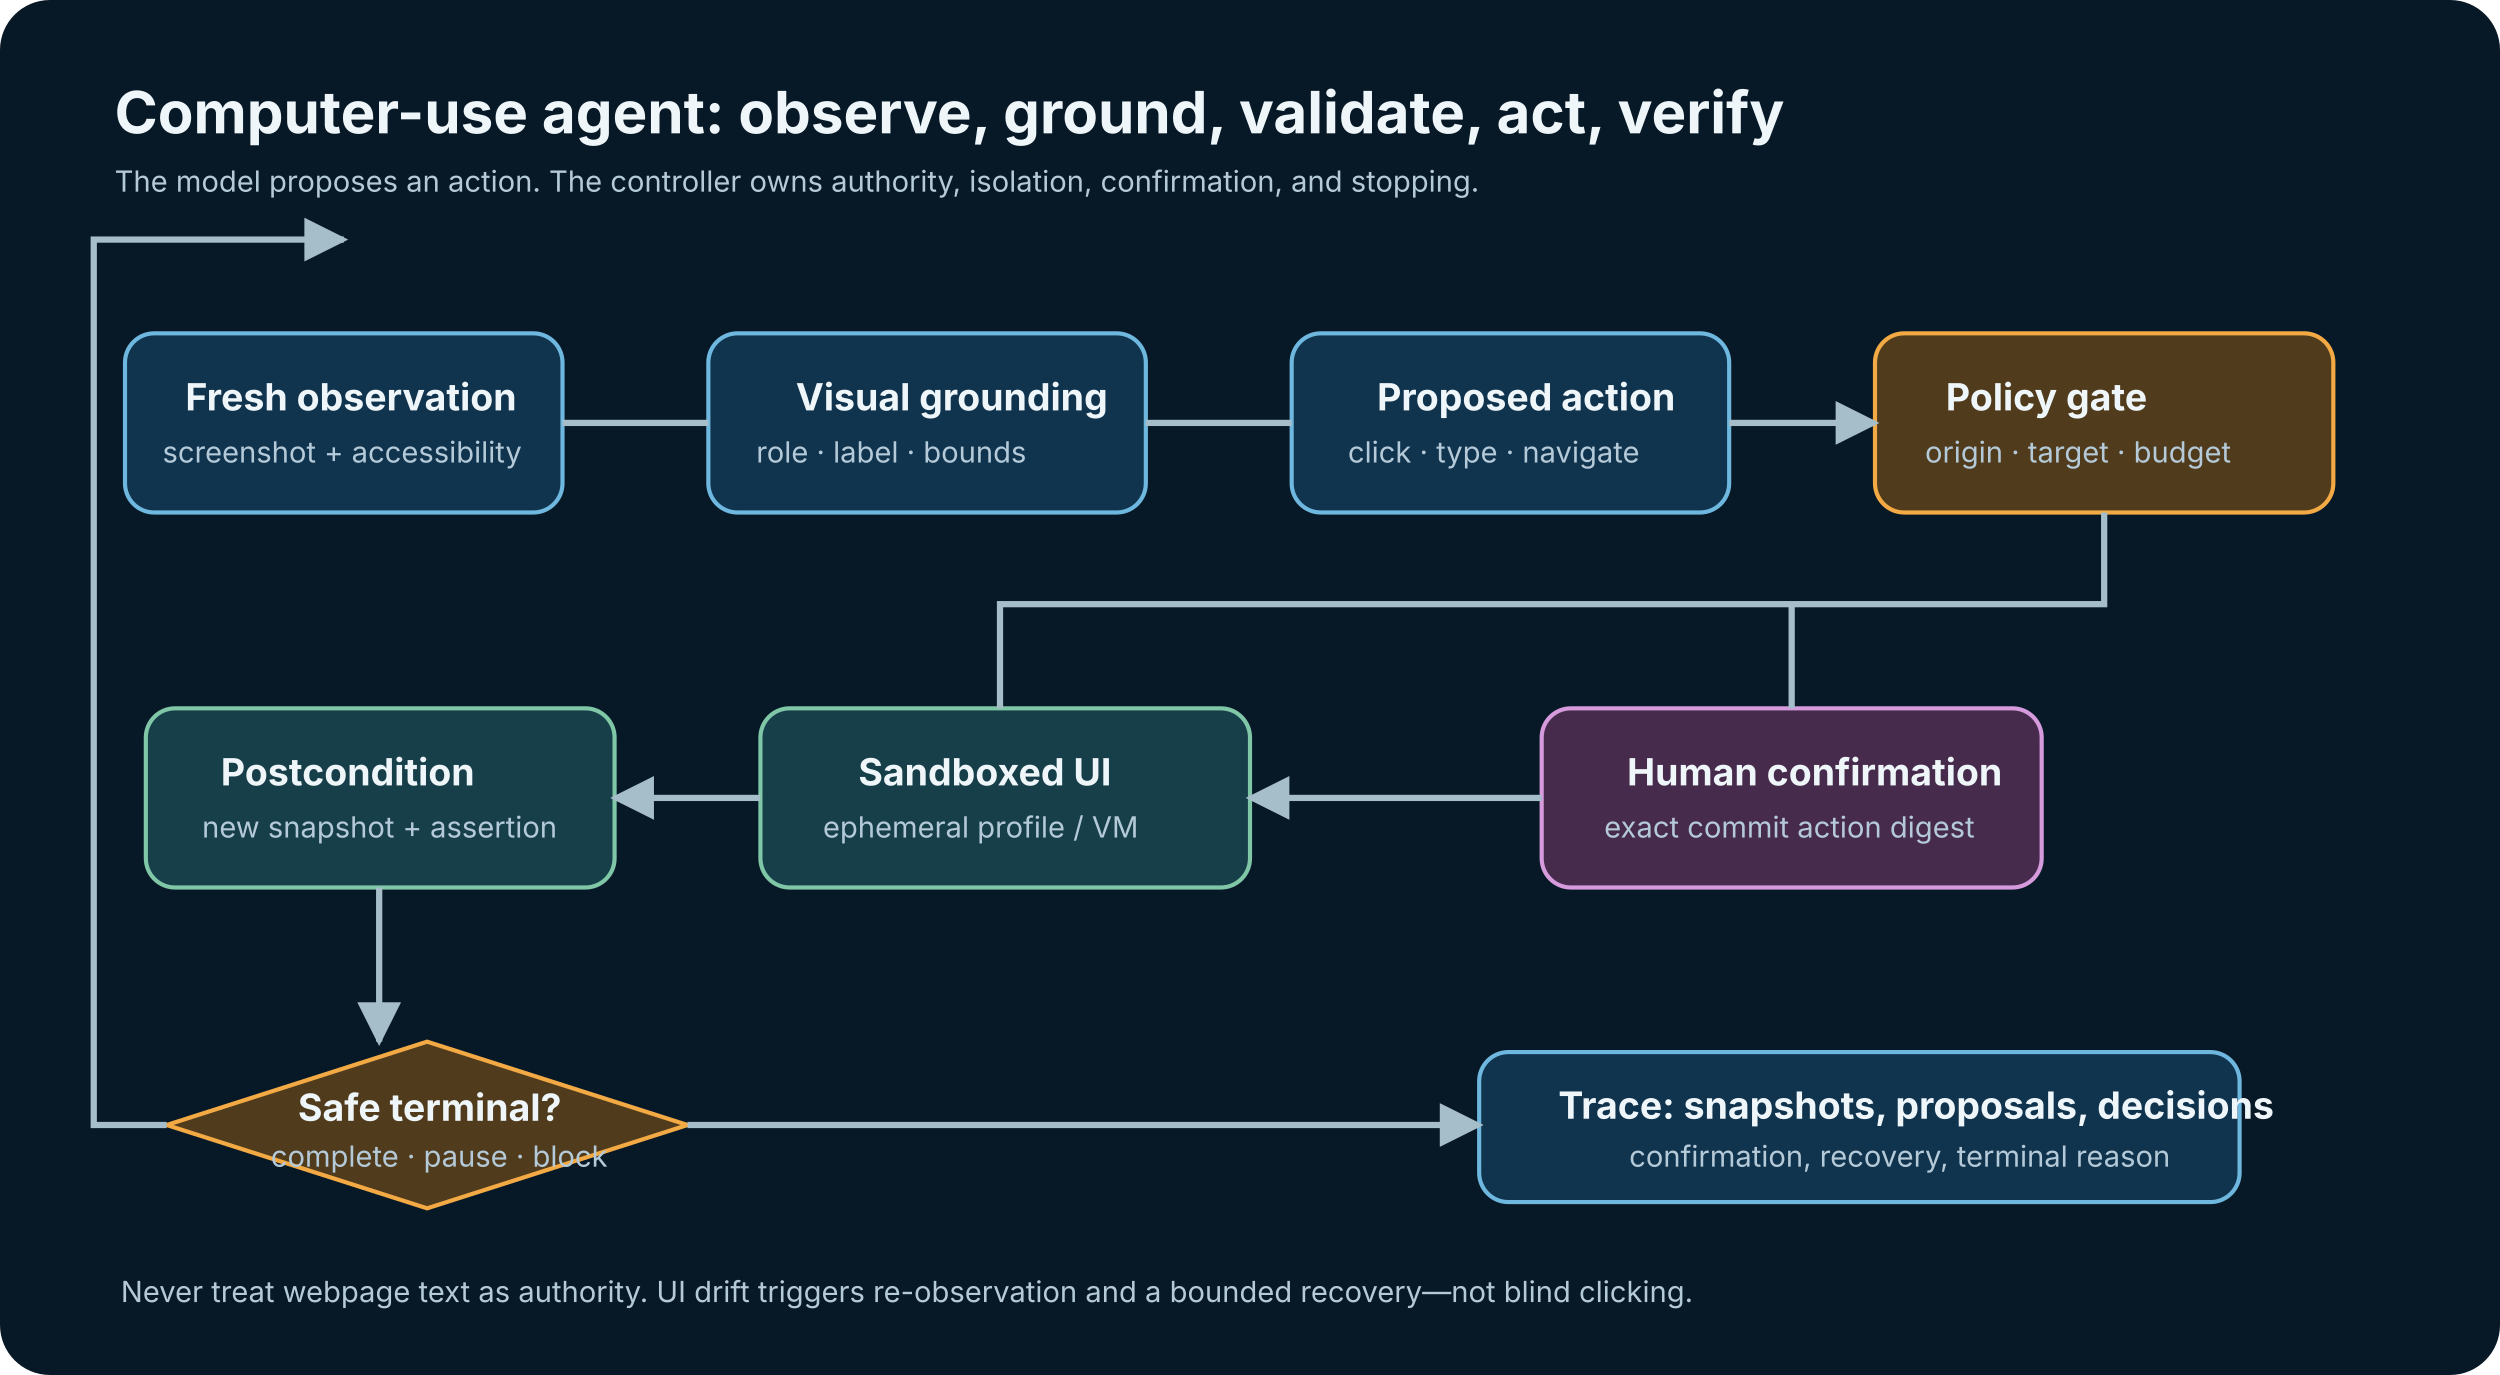
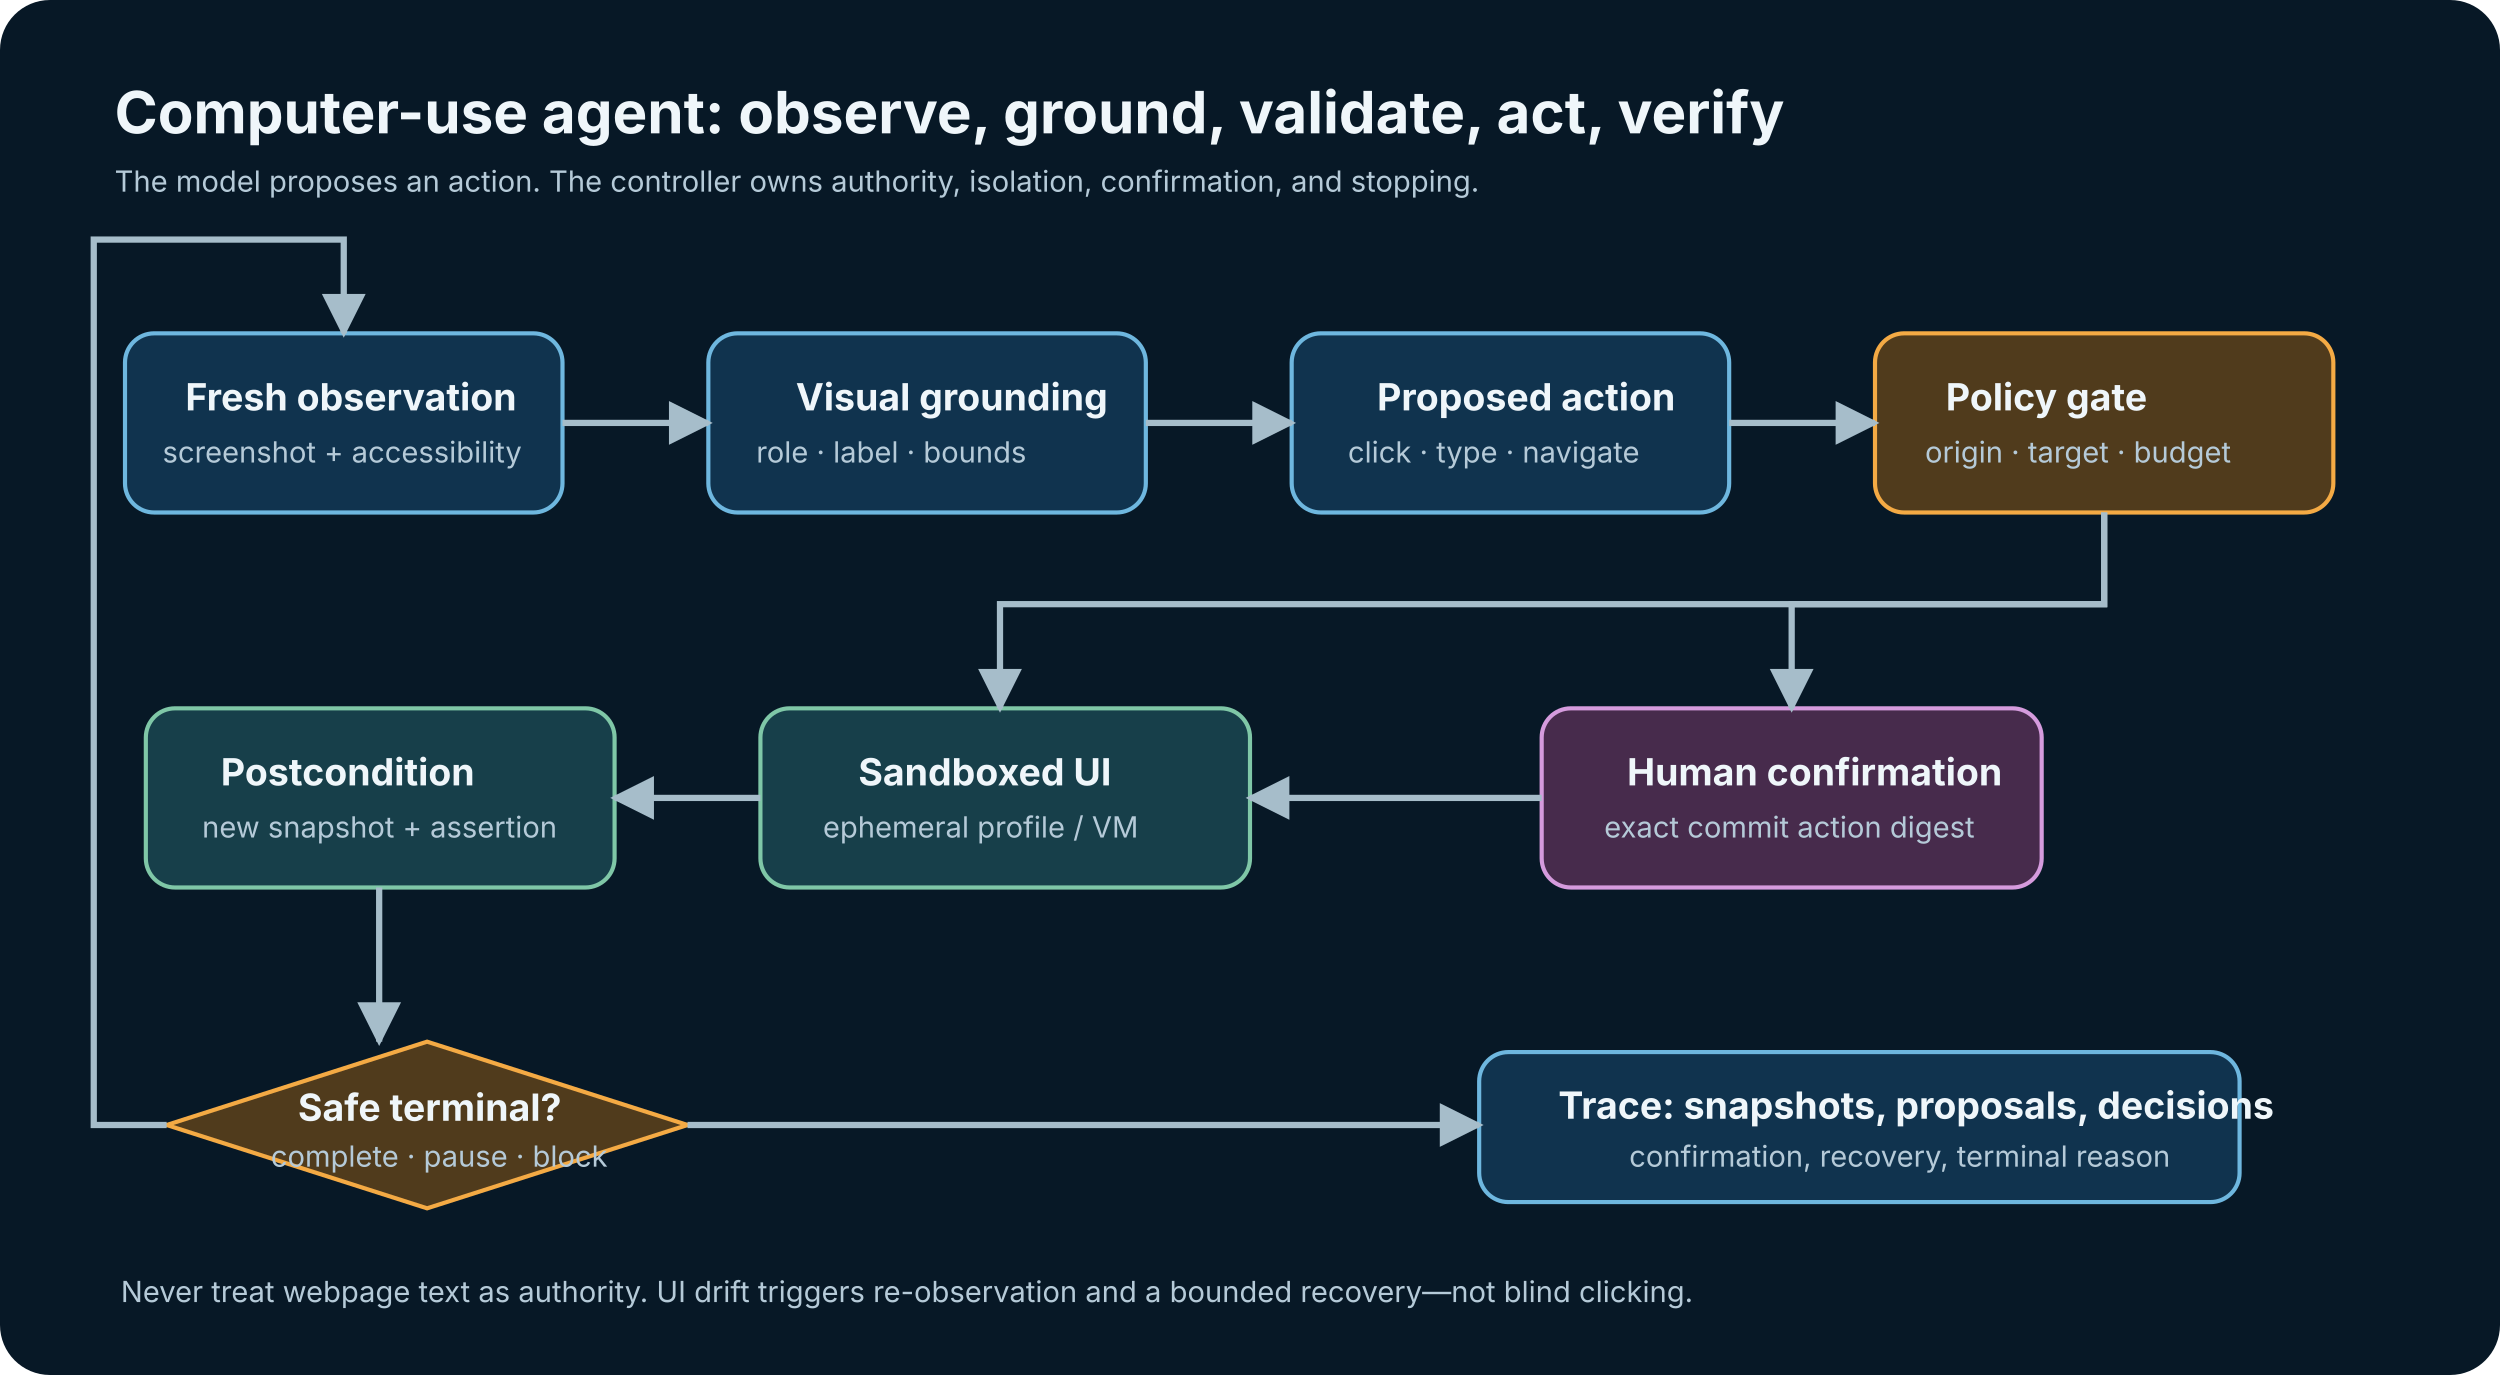
<svg xmlns="http://www.w3.org/2000/svg" width="1200" height="660" viewBox="0 0 1200 660" role="img" aria-labelledby="title desc">
  <defs>
    <style>text{font-family:Inter,Arial,sans-serif;fill:#eff6fa}.h{font-size:28px;font-weight:700}.t{font-size:18px;font-weight:700}.s{font-size:14px;fill:#b5cad8}.box{fill:#10334e;stroke:#6eb7df;stroke-width:2}.safe{fill:#173f4a;stroke:#7fc7a7;stroke-width:2}.gate{fill:#503b1c;stroke:#f4aa44;stroke-width:2}.human{fill:#472b4c;stroke:#d59bdd;stroke-width:2}.line{stroke:#a6bdca;stroke-width:3;fill:none;marker-end:url(#a)}</style>
    <marker id="a" viewBox="0 0 10 10" refX="9" refY="5" markerWidth="7" markerHeight="7" orient="auto">
      <path d="M0 0L10 5L0 10z" fill="#a6bdca" />
    </marker>
  </defs>
  <rect width="1200" height="660" rx="24" fill="#071826" />
  <text x="55" y="64" class="h">Computer-use agent: observe, ground, validate, act, verify</text>
  <text x="55" y="92" class="s">The model proposes an action. The controller owns authority, isolation, confirmation, and stopping.</text>
  <rect x="60" y="160" width="210" height="86" rx="14" class="box" />
  <text x="89" y="197" class="t">Fresh observation</text>
  <text x="78" y="222" class="s">screenshot + accessibility</text>
  <rect x="340" y="160" width="210" height="86" rx="14" class="box" />
  <text x="382" y="197" class="t">Visual grounding</text>
  <text x="363" y="222" class="s">role · label · bounds</text>
  <rect x="620" y="160" width="210" height="86" rx="14" class="box" />
  <text x="661" y="197" class="t">Proposed action</text>
  <text x="647" y="222" class="s">click · type · navigate</text>
  <rect x="900" y="160" width="220" height="86" rx="14" class="gate" />
  <text x="934" y="197" class="t">Policy gate</text>
  <text x="924" y="222" class="s">origin · target · budget</text>
-   <path d="M270 203H340M550 203H620M830 203H900" class="line" />
+   <path d="M270 203H340" class="line" />
+   <path d="M550 203H620" class="line" />
+   <path d="M830 203H900" class="line" />
  <rect x="740" y="340" width="240" height="86" rx="14" class="human" />
  <text x="781" y="377" class="t">Human confirmation</text>
  <text x="770" y="402" class="s">exact commit action digest</text>
  <rect x="365" y="340" width="235" height="86" rx="14" class="safe" />
  <text x="412" y="377" class="t">Sandboxed UI</text>
  <text x="395" y="402" class="s">ephemeral profile / VM</text>
  <rect x="70" y="340" width="225" height="86" rx="14" class="safe" />
  <text x="106" y="377" class="t">Postcondition</text>
  <text x="97" y="402" class="s">new snapshot + assertion</text>
-   <path d="M1010 246V290H480V340M1010 246V290H860V340M365 383H295" class="line" />
+   <path d="M1010 246V290H480V340" class="line" />
+   <path d="M1010 246V290H860V340" class="line" />
+   <path d="M365 383H295" class="line" />
  <path d="M740 383H600" class="line" />
  <polygon points="205,500 330,540 205,580 80,540" class="gate" />
  <text x="143" y="538" class="t">Safe terminal?</text>
  <text x="130" y="560" class="s">complete · pause · block</text>
  <path d="M182 426V500" class="line" />
-   <path d="M80 540H45V115H165" class="line" />
+   <path d="M80 540H45V115H165V160" class="line" />
  <rect x="710" y="505" width="365" height="72" rx="14" class="box" />
  <text x="748" y="537" class="t">Trace: snapshots, proposals, decisions</text>
  <text x="782" y="560" class="s">confirmation, recovery, terminal reason</text>
  <path d="M330 540H710" class="line" />
  <text x="58" y="625" class="s">Never treat webpage text as authority. UI drift triggers re-observation and a bounded recovery—not blind clicking.</text>
</svg>
